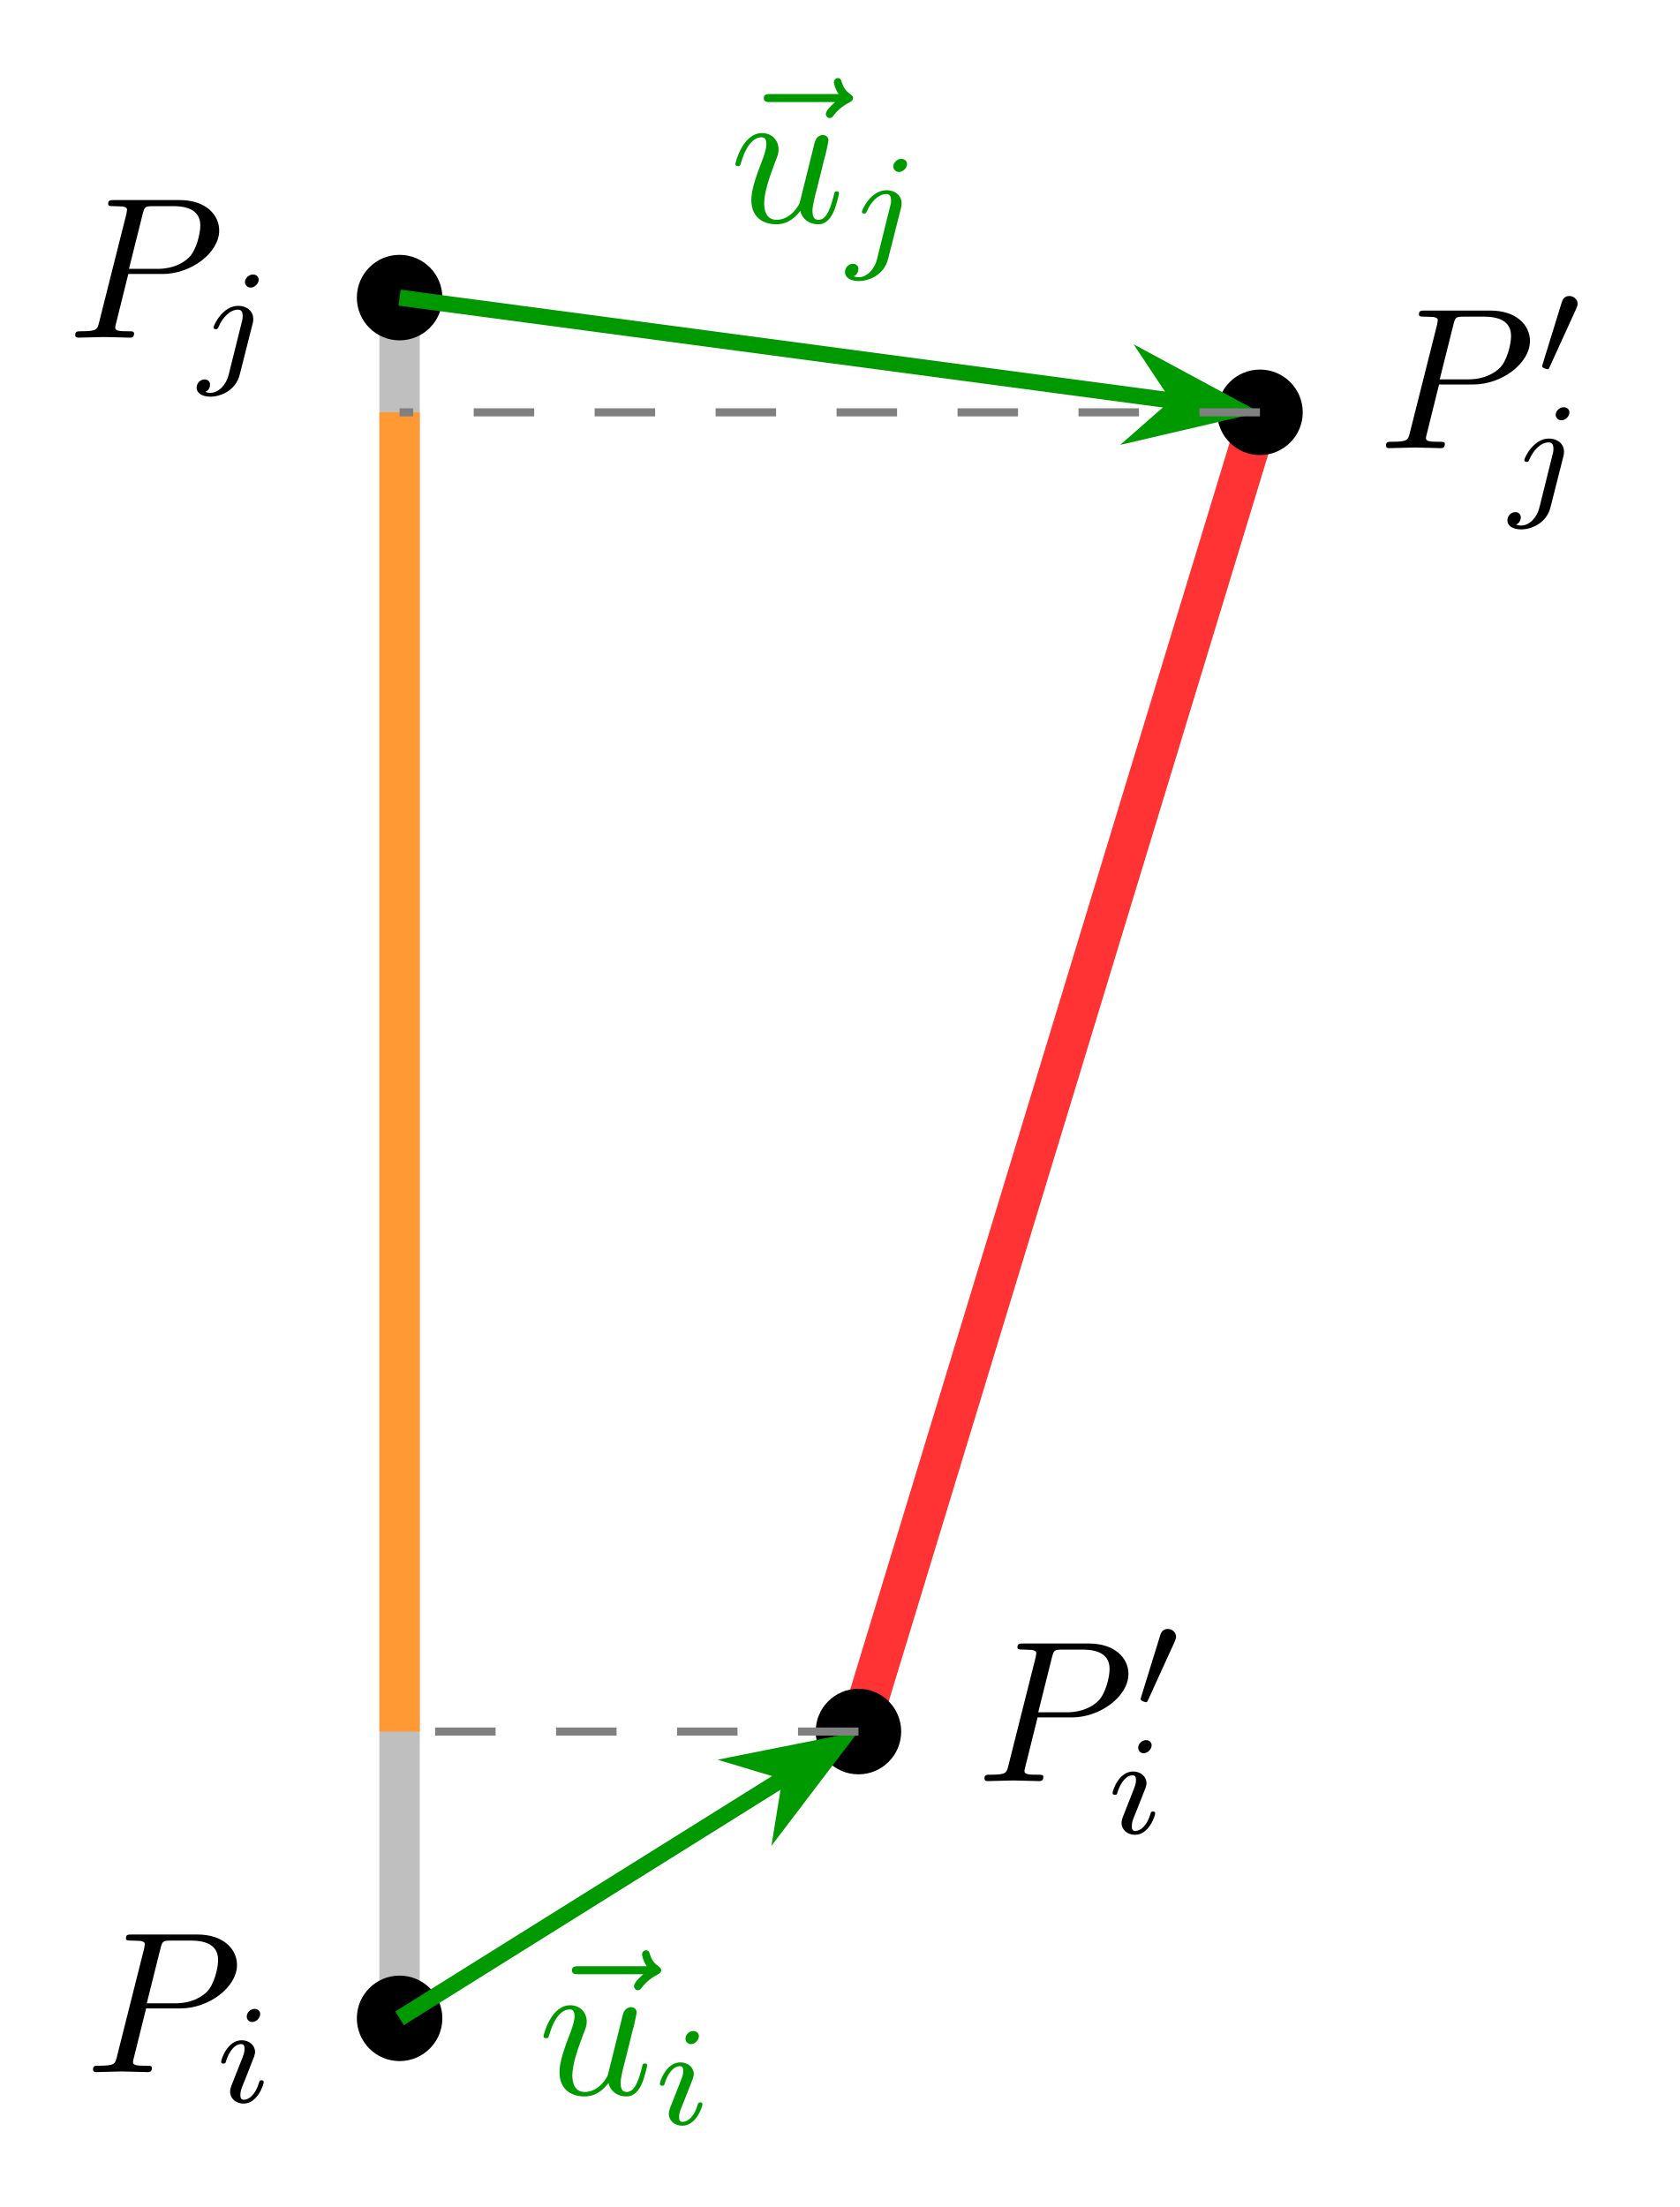
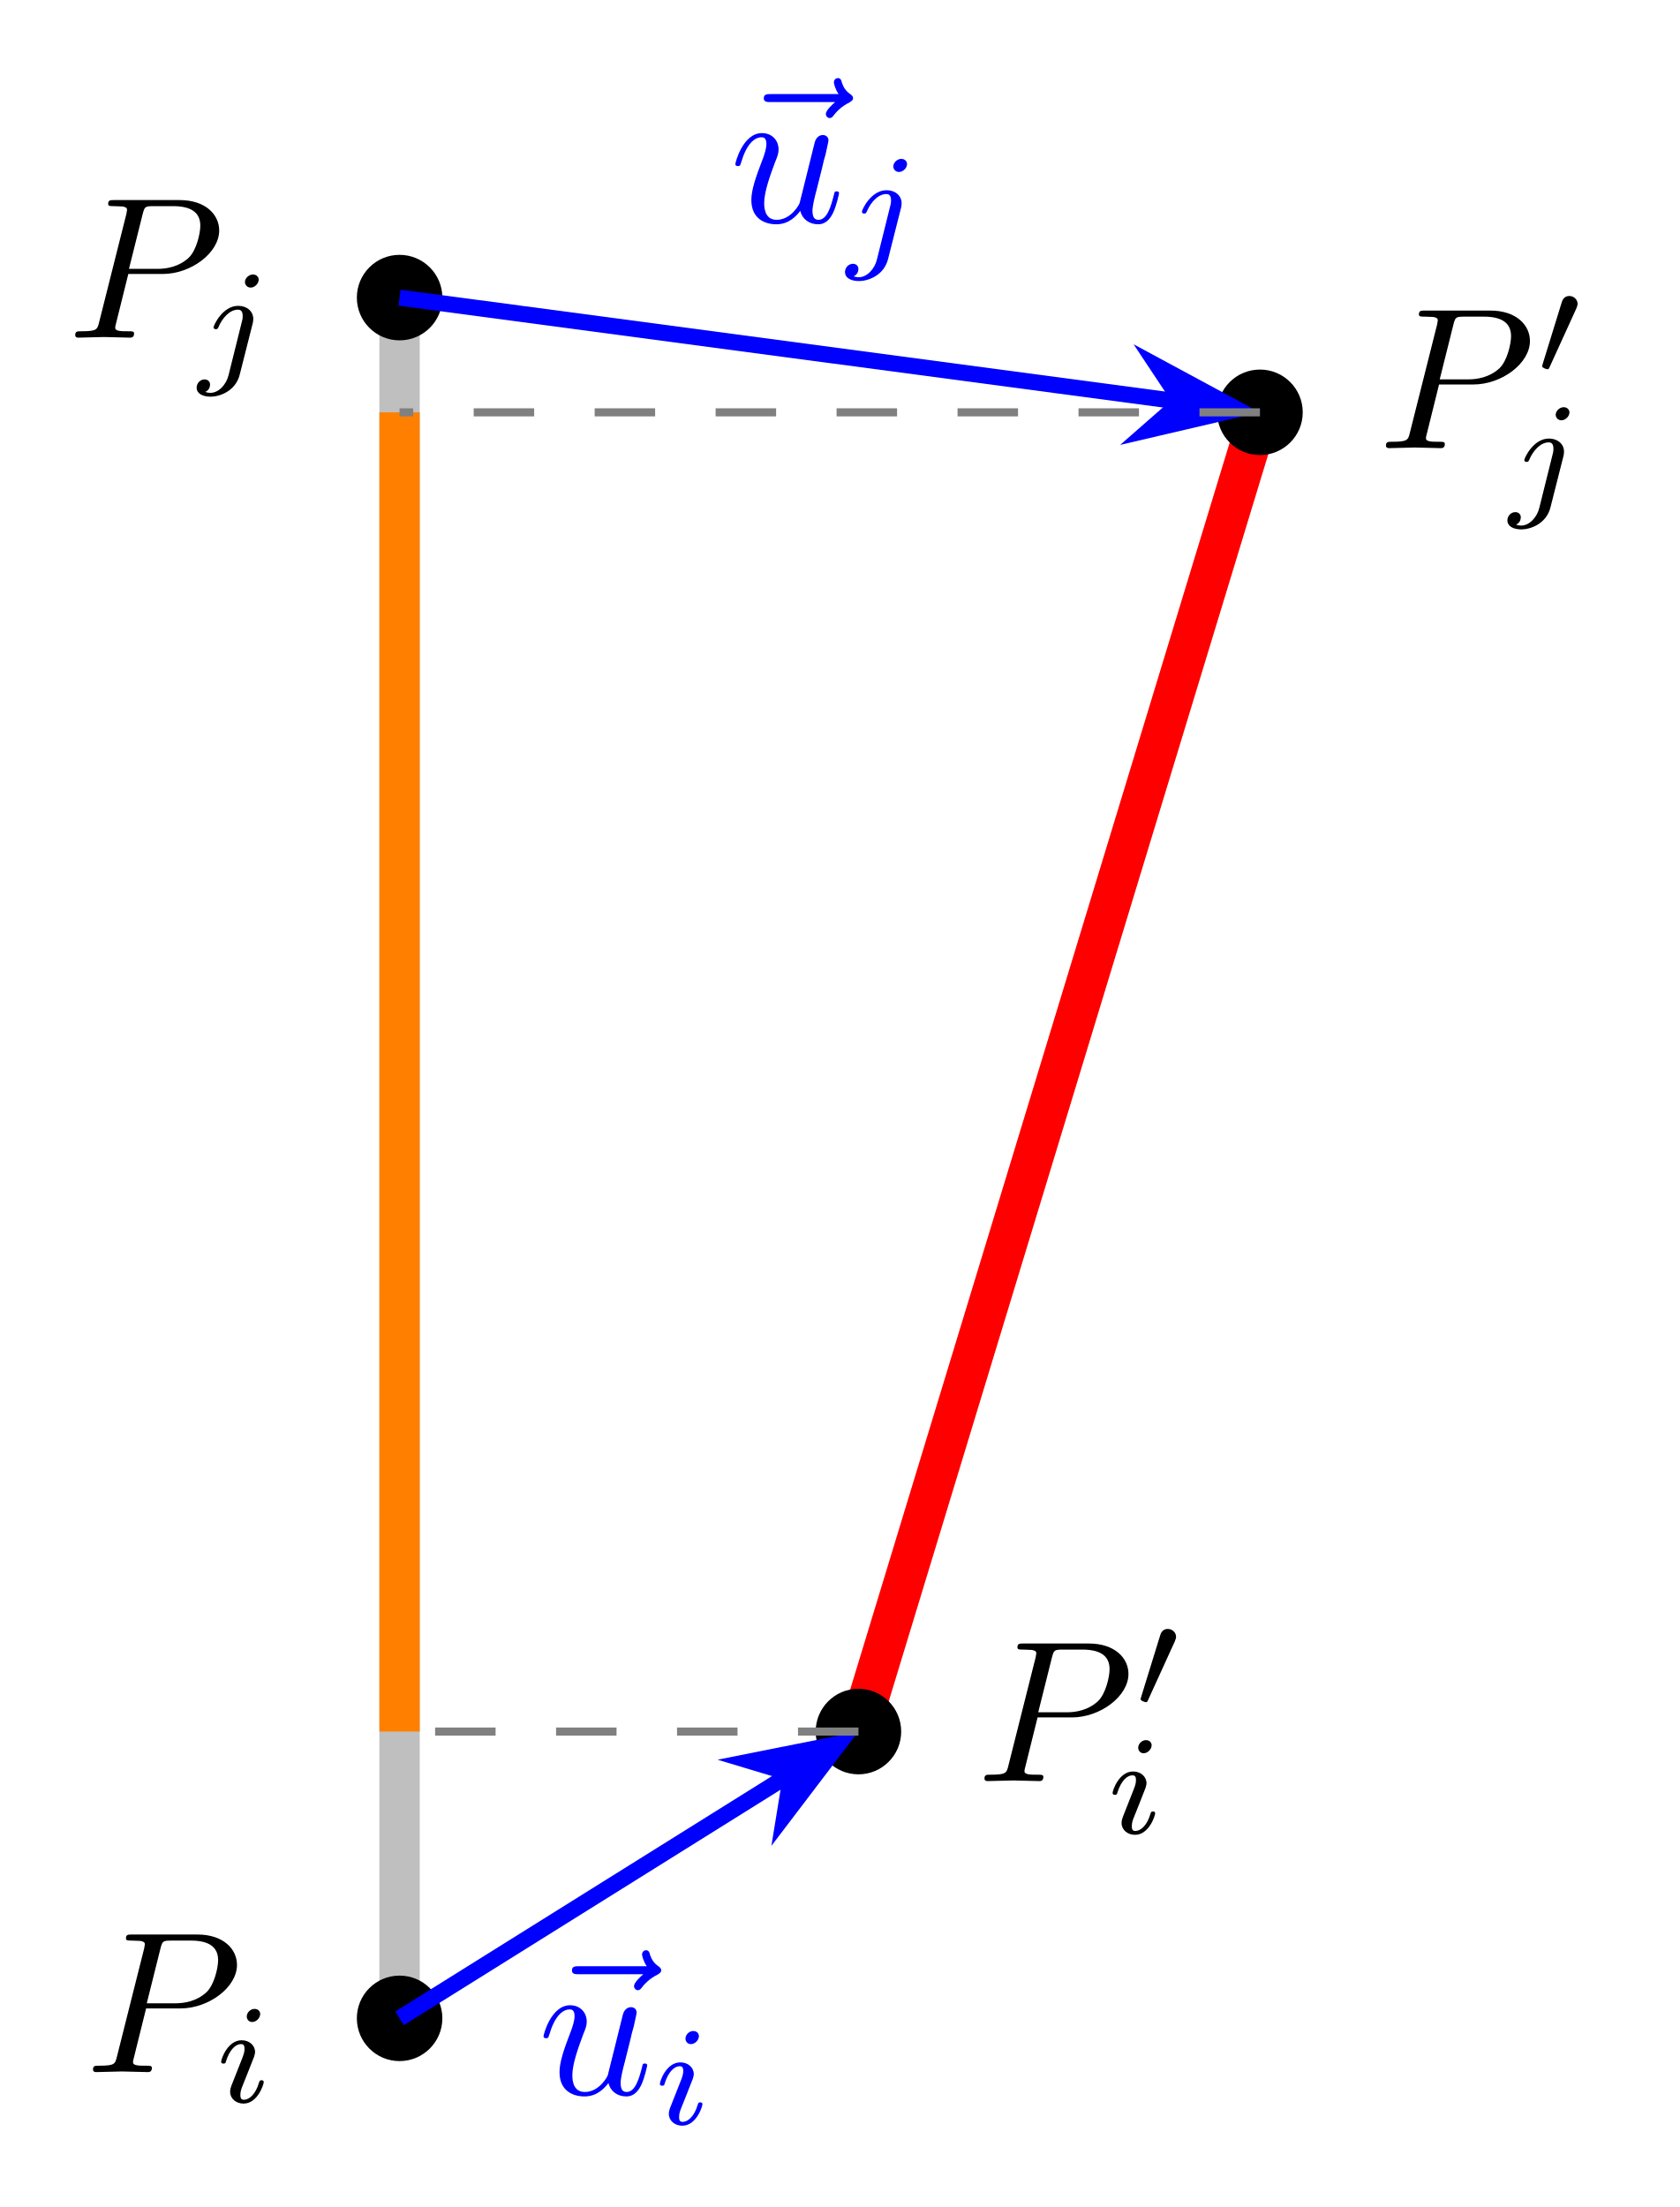
<svg xmlns="http://www.w3.org/2000/svg" xmlns:xlink="http://www.w3.org/1999/xlink" width="82.014" height="107.777" viewBox="0 0 82.014 107.777">
  <defs>
    <g>
      <g id="glyph-0-0">
        <path d="M 2.984 -3.109 L 4.656 -3.109 C 6.047 -3.109 7.422 -4.141 7.422 -5.234 C 7.422 -6 6.766 -6.719 5.484 -6.719 L 2.297 -6.719 C 2.109 -6.719 2 -6.719 2 -6.531 C 2 -6.422 2.094 -6.422 2.281 -6.422 C 2.406 -6.422 2.594 -6.406 2.703 -6.406 C 2.859 -6.375 2.922 -6.344 2.922 -6.234 C 2.922 -6.203 2.906 -6.172 2.891 -6.047 L 1.562 -0.766 C 1.469 -0.391 1.453 -0.312 0.672 -0.312 C 0.5 -0.312 0.391 -0.312 0.391 -0.125 C 0.391 0 0.516 0 0.547 0 C 0.812 0 1.516 -0.031 1.797 -0.031 C 2 -0.031 2.219 -0.016 2.422 -0.016 C 2.641 -0.016 2.859 0 3.062 0 C 3.125 0 3.266 0 3.266 -0.203 C 3.266 -0.312 3.172 -0.312 2.984 -0.312 C 2.625 -0.312 2.344 -0.312 2.344 -0.484 C 2.344 -0.547 2.359 -0.594 2.375 -0.656 Z M 3.688 -6.047 C 3.781 -6.391 3.797 -6.422 4.219 -6.422 L 5.172 -6.422 C 5.984 -6.422 6.5 -6.156 6.5 -5.469 C 6.5 -5.094 6.312 -4.25 5.922 -3.891 C 5.438 -3.453 4.844 -3.359 4.406 -3.359 L 3.016 -3.359 Z M 3.688 -6.047 " />
      </g>
      <g id="glyph-0-1">
        <path d="M 5.281 -5.859 C 5.141 -5.734 4.828 -5.453 4.828 -5.281 C 4.828 -5.172 4.922 -5.078 5.016 -5.078 C 5.109 -5.078 5.156 -5.141 5.203 -5.203 C 5.328 -5.359 5.547 -5.625 5.984 -5.844 C 6.047 -5.891 6.156 -5.938 6.156 -6.047 C 6.156 -6.156 6.078 -6.203 6.016 -6.25 C 5.797 -6.406 5.688 -6.578 5.609 -6.812 C 5.594 -6.906 5.547 -7.031 5.422 -7.031 C 5.281 -7.031 5.219 -6.906 5.219 -6.828 C 5.219 -6.766 5.297 -6.453 5.453 -6.25 L 2.141 -6.25 C 1.969 -6.25 1.797 -6.25 1.797 -6.047 C 1.797 -5.859 1.969 -5.859 2.141 -5.859 Z M 5.281 -5.859 " />
      </g>
      <g id="glyph-0-2">
        <path d="M 3.453 -0.547 C 3.547 -0.141 3.891 0.109 4.328 0.109 C 4.672 0.109 4.891 -0.125 5.047 -0.438 C 5.219 -0.781 5.344 -1.391 5.344 -1.406 C 5.344 -1.5 5.25 -1.5 5.234 -1.5 C 5.125 -1.5 5.125 -1.469 5.094 -1.328 C 4.953 -0.781 4.766 -0.109 4.344 -0.109 C 4.141 -0.109 4.047 -0.234 4.047 -0.562 C 4.047 -0.781 4.156 -1.234 4.25 -1.578 L 4.516 -2.641 C 4.547 -2.797 4.641 -3.172 4.688 -3.312 C 4.734 -3.547 4.828 -3.922 4.828 -3.984 C 4.828 -4.156 4.703 -4.25 4.547 -4.25 C 4.5 -4.25 4.25 -4.234 4.156 -3.891 C 3.984 -3.172 3.547 -1.453 3.422 -0.938 C 3.422 -0.891 3.016 -0.109 2.297 -0.109 C 1.797 -0.109 1.688 -0.547 1.688 -0.922 C 1.688 -1.469 1.969 -2.25 2.219 -2.922 C 2.344 -3.219 2.391 -3.359 2.391 -3.547 C 2.391 -3.984 2.078 -4.344 1.578 -4.344 C 0.656 -4.344 0.281 -2.922 0.281 -2.828 C 0.281 -2.734 0.391 -2.734 0.406 -2.734 C 0.5 -2.734 0.516 -2.75 0.562 -2.906 C 0.812 -3.766 1.188 -4.141 1.562 -4.141 C 1.641 -4.141 1.797 -4.125 1.797 -3.812 C 1.797 -3.578 1.688 -3.281 1.641 -3.141 C 1.266 -2.172 1.062 -1.562 1.062 -1.078 C 1.062 -0.141 1.75 0.109 2.281 0.109 C 2.922 0.109 3.281 -0.328 3.453 -0.547 Z M 3.453 -0.547 " />
      </g>
      <g id="glyph-1-0">
        <path d="M 2.234 -4.312 C 2.234 -4.422 2.156 -4.562 1.953 -4.562 C 1.766 -4.562 1.578 -4.391 1.578 -4.188 C 1.578 -4.078 1.656 -3.922 1.844 -3.922 C 2.047 -3.922 2.234 -4.125 2.234 -4.312 Z M 0.828 -0.812 C 0.797 -0.719 0.766 -0.641 0.766 -0.516 C 0.766 -0.188 1.047 0.062 1.422 0.062 C 2.109 0.062 2.406 -0.875 2.406 -0.984 C 2.406 -1.078 2.328 -1.078 2.297 -1.078 C 2.203 -1.078 2.203 -1.031 2.172 -0.953 C 2.016 -0.406 1.703 -0.125 1.438 -0.125 C 1.297 -0.125 1.266 -0.219 1.266 -0.359 C 1.266 -0.531 1.312 -0.656 1.375 -0.812 C 1.453 -1 1.516 -1.172 1.594 -1.359 C 1.656 -1.516 1.906 -2.156 1.938 -2.234 C 1.953 -2.297 1.984 -2.391 1.984 -2.453 C 1.984 -2.781 1.703 -3.031 1.328 -3.031 C 0.641 -3.031 0.328 -2.109 0.328 -1.984 C 0.328 -1.891 0.422 -1.891 0.438 -1.891 C 0.531 -1.891 0.547 -1.922 0.562 -2 C 0.75 -2.594 1.047 -2.844 1.297 -2.844 C 1.406 -2.844 1.469 -2.797 1.469 -2.609 C 1.469 -2.453 1.438 -2.344 1.266 -1.922 Z M 0.828 -0.812 " />
      </g>
      <g id="glyph-1-1">
        <path d="M 3.031 -4.312 C 3.031 -4.422 2.938 -4.562 2.75 -4.562 C 2.547 -4.562 2.359 -4.375 2.359 -4.188 C 2.359 -4.078 2.453 -3.922 2.641 -3.922 C 2.828 -3.922 3.031 -4.109 3.031 -4.312 Z M 1.562 0.344 C 1.453 0.812 1.078 1.219 0.672 1.219 C 0.578 1.219 0.5 1.203 0.422 1.172 C 0.609 1.094 0.656 0.922 0.656 0.812 C 0.656 0.656 0.531 0.562 0.391 0.562 C 0.172 0.562 0 0.75 0 0.969 C 0 1.234 0.266 1.406 0.688 1.406 C 1.094 1.406 1.906 1.156 2.109 0.312 L 2.734 -2.156 C 2.75 -2.219 2.766 -2.281 2.766 -2.391 C 2.766 -2.766 2.453 -3.031 2.031 -3.031 C 1.266 -3.031 0.828 -2.078 0.828 -1.984 C 0.828 -1.891 0.922 -1.891 0.938 -1.891 C 1.031 -1.891 1.031 -1.922 1.078 -2.016 C 1.25 -2.422 1.609 -2.844 2.016 -2.844 C 2.188 -2.844 2.25 -2.734 2.25 -2.516 C 2.25 -2.438 2.234 -2.328 2.219 -2.297 Z M 1.562 0.344 " />
      </g>
      <g id="glyph-2-0">
        <path d="M 2 -3.25 C 2.047 -3.375 2.062 -3.422 2.062 -3.469 C 2.062 -3.688 1.875 -3.859 1.656 -3.859 C 1.391 -3.859 1.312 -3.641 1.281 -3.531 L 0.359 -0.547 C 0.359 -0.531 0.328 -0.438 0.328 -0.438 C 0.328 -0.344 0.547 -0.281 0.594 -0.281 C 0.641 -0.281 0.656 -0.297 0.703 -0.406 Z M 2 -3.25 " />
      </g>
    </g>
    <clipPath id="clip-0">
      <path clip-rule="nonzero" d="M 14 0.531 L 81.039 0.531 L 81.039 107.027 L 14 107.027 Z M 14 0.531 " />
    </clipPath>
    <clipPath id="clip-1">
      <path clip-rule="nonzero" d="M 8 75 L 50 75 L 50 107.027 L 8 107.027 Z M 8 75 " />
    </clipPath>
  </defs>
  <path fill="none" stroke-width="1.993" stroke-linecap="butt" stroke-linejoin="miter" stroke="rgb(75%, 75%, 75%)" stroke-opacity="1" stroke-miterlimit="10" d="M -0.001 0.001 L -0.001 85.038 " transform="matrix(0.98812, 0, 0, -0.98812, 19.51242, 98.5634)" />
  <path fill-rule="nonzero" fill="rgb(0%, 0%, 0%)" fill-opacity="1" d="M 21.602 98.562 C 21.602 97.41 20.664 96.477 19.512 96.477 C 18.359 96.477 17.426 97.41 17.426 98.562 C 17.426 99.715 18.359 100.652 19.512 100.652 C 20.664 100.652 21.602 99.715 21.602 98.562 Z M 21.602 98.562 " />
  <g fill="rgb(0%, 0%, 0%)" fill-opacity="1">
    <use xlink:href="#glyph-0-0" x="4.151" y="101.189" />
  </g>
  <g fill="rgb(0%, 0%, 0%)" fill-opacity="1">
    <use xlink:href="#glyph-1-0" x="10.472" y="102.665" />
  </g>
  <path fill-rule="nonzero" fill="rgb(0%, 0%, 0%)" fill-opacity="1" d="M 21.602 14.535 C 21.602 13.379 20.664 12.445 19.512 12.445 C 18.359 12.445 17.426 13.379 17.426 14.535 C 17.426 15.688 18.359 16.621 19.512 16.621 C 20.664 16.621 21.602 15.688 21.602 14.535 Z M 21.602 14.535 " />
  <g fill="rgb(0%, 0%, 0%)" fill-opacity="1">
    <use xlink:href="#glyph-0-0" x="3.282" y="16.489" />
  </g>
  <g fill="rgb(0%, 0%, 0%)" fill-opacity="1">
    <use xlink:href="#glyph-1-1" x="9.602" y="17.966" />
  </g>
  <g clip-path="url(#clip-0)">
-     <path fill="none" stroke-width="1.993" stroke-linecap="butt" stroke-linejoin="miter" stroke="rgb(100%, 20%, 20%)" stroke-opacity="1" stroke-miterlimit="10" d="M 22.679 14.173 L 42.52 79.37 " transform="matrix(0.98812, 0, 0, -0.98812, 19.51242, 98.5634)" />
+     <path fill="none" stroke-width="1.993" stroke-linecap="butt" stroke-linejoin="miter" stroke="rgb(100%, 0%, 0%)" stroke-opacity="1" stroke-miterlimit="10" d="M 22.679 14.173 L 42.52 79.37 " transform="matrix(0.98812, 0, 0, -0.98812, 19.51242, 98.5634)" />
  </g>
  <path fill-rule="nonzero" fill="rgb(0%, 0%, 0%)" fill-opacity="1" d="M 44.008 84.559 C 44.008 83.406 43.074 82.469 41.922 82.469 C 40.766 82.469 39.832 83.406 39.832 84.559 C 39.832 85.711 40.766 86.648 41.922 86.648 C 43.074 86.648 44.008 85.711 44.008 84.559 Z M 44.008 84.559 " />
  <g fill="rgb(0%, 0%, 0%)" fill-opacity="1">
    <use xlink:href="#glyph-0-0" x="47.684" y="86.978" />
  </g>
  <g fill="rgb(0%, 0%, 0%)" fill-opacity="1">
    <use xlink:href="#glyph-2-0" x="55.37" y="83.406" />
  </g>
  <g fill="rgb(0%, 0%, 0%)" fill-opacity="1">
    <use xlink:href="#glyph-1-0" x="54.004" y="89.54" />
  </g>
  <path fill-rule="nonzero" fill="rgb(0%, 0%, 0%)" fill-opacity="1" d="M 63.617 20.137 C 63.617 18.98 62.68 18.047 61.527 18.047 C 60.375 18.047 59.438 18.98 59.438 20.137 C 59.438 21.289 60.375 22.223 61.527 22.223 C 62.68 22.223 63.617 21.289 63.617 20.137 Z M 63.617 20.137 " />
  <g fill="rgb(0%, 0%, 0%)" fill-opacity="1">
    <use xlink:href="#glyph-0-0" x="67.29" y="21.885" />
  </g>
  <g fill="rgb(0%, 0%, 0%)" fill-opacity="1">
    <use xlink:href="#glyph-2-0" x="74.978" y="18.313" />
  </g>
  <g fill="rgb(0%, 0%, 0%)" fill-opacity="1">
    <use xlink:href="#glyph-1-1" x="73.61" y="24.447" />
  </g>
  <g clip-path="url(#clip-1)">
-     <path fill="none" stroke-width="0.797" stroke-linecap="butt" stroke-linejoin="miter" stroke="rgb(0%, 59.999%, 0%)" stroke-opacity="1" stroke-miterlimit="10" d="M -0.001 0.001 L 19.192 11.995 " transform="matrix(0.98812, 0, 0, -0.98812, 19.51242, 98.5634)" />
+     <path fill="none" stroke-width="0.797" stroke-linecap="butt" stroke-linejoin="miter" stroke="rgb(0%, 0%, 100%)" stroke-opacity="1" stroke-miterlimit="10" d="M -0.001 0.001 L 19.192 11.995 " transform="matrix(0.98812, 0, 0, -0.98812, 19.51242, 98.5634)" />
  </g>
-   <path fill-rule="nonzero" fill="rgb(0%, 59.999%, 0%)" fill-opacity="1" stroke-width="0.797" stroke-linecap="butt" stroke-linejoin="miter" stroke="rgb(0%, 59.999%, 0%)" stroke-opacity="1" stroke-miterlimit="10" d="M 5.44 0.001 L 1.288 1.57 L 2.666 0 L 1.287 -1.572 Z M 5.44 0.001 " transform="matrix(0.837916, -0.523684, -0.523684, -0.837916, 36.41087, 88.00186)" />
-   <g fill="rgb(0%, 59.999%, 0%)" fill-opacity="1">
+   <path fill-rule="nonzero" fill="rgb(0%, 0%, 100%)" fill-opacity="1" stroke-width="0.797" stroke-linecap="butt" stroke-linejoin="miter" stroke="rgb(0%, 0%, 100%)" stroke-opacity="1" stroke-miterlimit="10" d="M 5.44 0.001 L 1.288 1.57 L 2.666 0 L 1.287 -1.572 Z M 5.44 0.001 " transform="matrix(0.837916, -0.523684, -0.523684, -0.837916, 36.41087, 88.00186)" />
+   <g fill="rgb(0%, 0%, 100%)" fill-opacity="1">
    <use xlink:href="#glyph-0-1" x="26.133" y="102.269" />
  </g>
-   <g fill="rgb(0%, 59.999%, 0%)" fill-opacity="1">
+   <g fill="rgb(0%, 0%, 100%)" fill-opacity="1">
    <use xlink:href="#glyph-0-2" x="26.261" y="102.269" />
  </g>
-   <g fill="rgb(0%, 59.999%, 0%)" fill-opacity="1">
+   <g fill="rgb(0%, 0%, 100%)" fill-opacity="1">
    <use xlink:href="#glyph-1-0" x="31.896" y="103.745" />
  </g>
-   <path fill="none" stroke-width="0.797" stroke-linecap="butt" stroke-linejoin="miter" stroke="rgb(0%, 59.999%, 0%)" stroke-opacity="1" stroke-miterlimit="10" d="M -0.001 85.038 L 38.444 79.915 " transform="matrix(0.98812, 0, 0, -0.98812, 19.51242, 98.5634)" />
-   <path fill-rule="nonzero" fill="rgb(0%, 59.999%, 0%)" fill-opacity="1" stroke-width="0.797" stroke-linecap="butt" stroke-linejoin="miter" stroke="rgb(0%, 59.999%, 0%)" stroke-opacity="1" stroke-miterlimit="10" d="M 5.439 -0.002 L 1.289 1.571 L 2.663 -0.001 L 1.289 -1.572 Z M 5.439 -0.002 " transform="matrix(0.979405, 0.13057, 0.13057, -0.979405, 55.08748, 19.27658)" />
-   <g fill="rgb(0%, 59.999%, 0%)" fill-opacity="1">
+   <path fill="none" stroke-width="0.797" stroke-linecap="butt" stroke-linejoin="miter" stroke="rgb(0%, 0%, 100%)" stroke-opacity="1" stroke-miterlimit="10" d="M -0.001 85.038 L 38.444 79.915 " transform="matrix(0.98812, 0, 0, -0.98812, 19.51242, 98.5634)" />
+   <path fill-rule="nonzero" fill="rgb(0%, 0%, 100%)" fill-opacity="1" stroke-width="0.797" stroke-linecap="butt" stroke-linejoin="miter" stroke="rgb(0%, 0%, 100%)" stroke-opacity="1" stroke-miterlimit="10" d="M 5.439 -0.002 L 1.289 1.571 L 2.663 -0.001 L 1.289 -1.572 Z M 5.439 -0.002 " transform="matrix(0.979405, 0.13057, 0.13057, -0.979405, 55.08748, 19.27658)" />
+   <g fill="rgb(0%, 0%, 100%)" fill-opacity="1">
    <use xlink:href="#glyph-0-1" x="35.501" y="10.844" />
  </g>
-   <g fill="rgb(0%, 59.999%, 0%)" fill-opacity="1">
+   <g fill="rgb(0%, 0%, 100%)" fill-opacity="1">
    <use xlink:href="#glyph-0-2" x="35.629" y="10.844" />
  </g>
-   <g fill="rgb(0%, 59.999%, 0%)" fill-opacity="1">
+   <g fill="rgb(0%, 0%, 100%)" fill-opacity="1">
    <use xlink:href="#glyph-1-1" x="41.263" y="12.32" />
  </g>
-   <path fill="none" stroke-width="1.993" stroke-linecap="butt" stroke-linejoin="miter" stroke="rgb(100%, 59.999%, 20%)" stroke-opacity="1" stroke-miterlimit="10" d="M -0.001 79.37 L -0.001 14.173 " transform="matrix(0.98812, 0, 0, -0.98812, 19.51242, 98.5634)" />
+   <path fill="none" stroke-width="1.993" stroke-linecap="butt" stroke-linejoin="miter" stroke="rgb(100%, 50%, 0%)" stroke-opacity="1" stroke-miterlimit="10" d="M -0.001 79.37 L -0.001 14.173 " transform="matrix(0.98812, 0, 0, -0.98812, 19.51242, 98.5634)" />
  <path fill="none" stroke-width="0.399" stroke-linecap="butt" stroke-linejoin="miter" stroke="rgb(50%, 50%, 50%)" stroke-opacity="1" stroke-dasharray="2.989 2.989" stroke-miterlimit="10" d="M 42.52 79.37 L -0.001 79.37 " transform="matrix(0.98812, 0, 0, -0.98812, 19.51242, 98.5634)" />
  <path fill="none" stroke-width="0.399" stroke-linecap="butt" stroke-linejoin="miter" stroke="rgb(50%, 50%, 50%)" stroke-opacity="1" stroke-dasharray="2.989 2.989" stroke-miterlimit="10" d="M 22.679 14.173 L -0.001 14.173 " transform="matrix(0.98812, 0, 0, -0.98812, 19.51242, 98.5634)" />
</svg>
